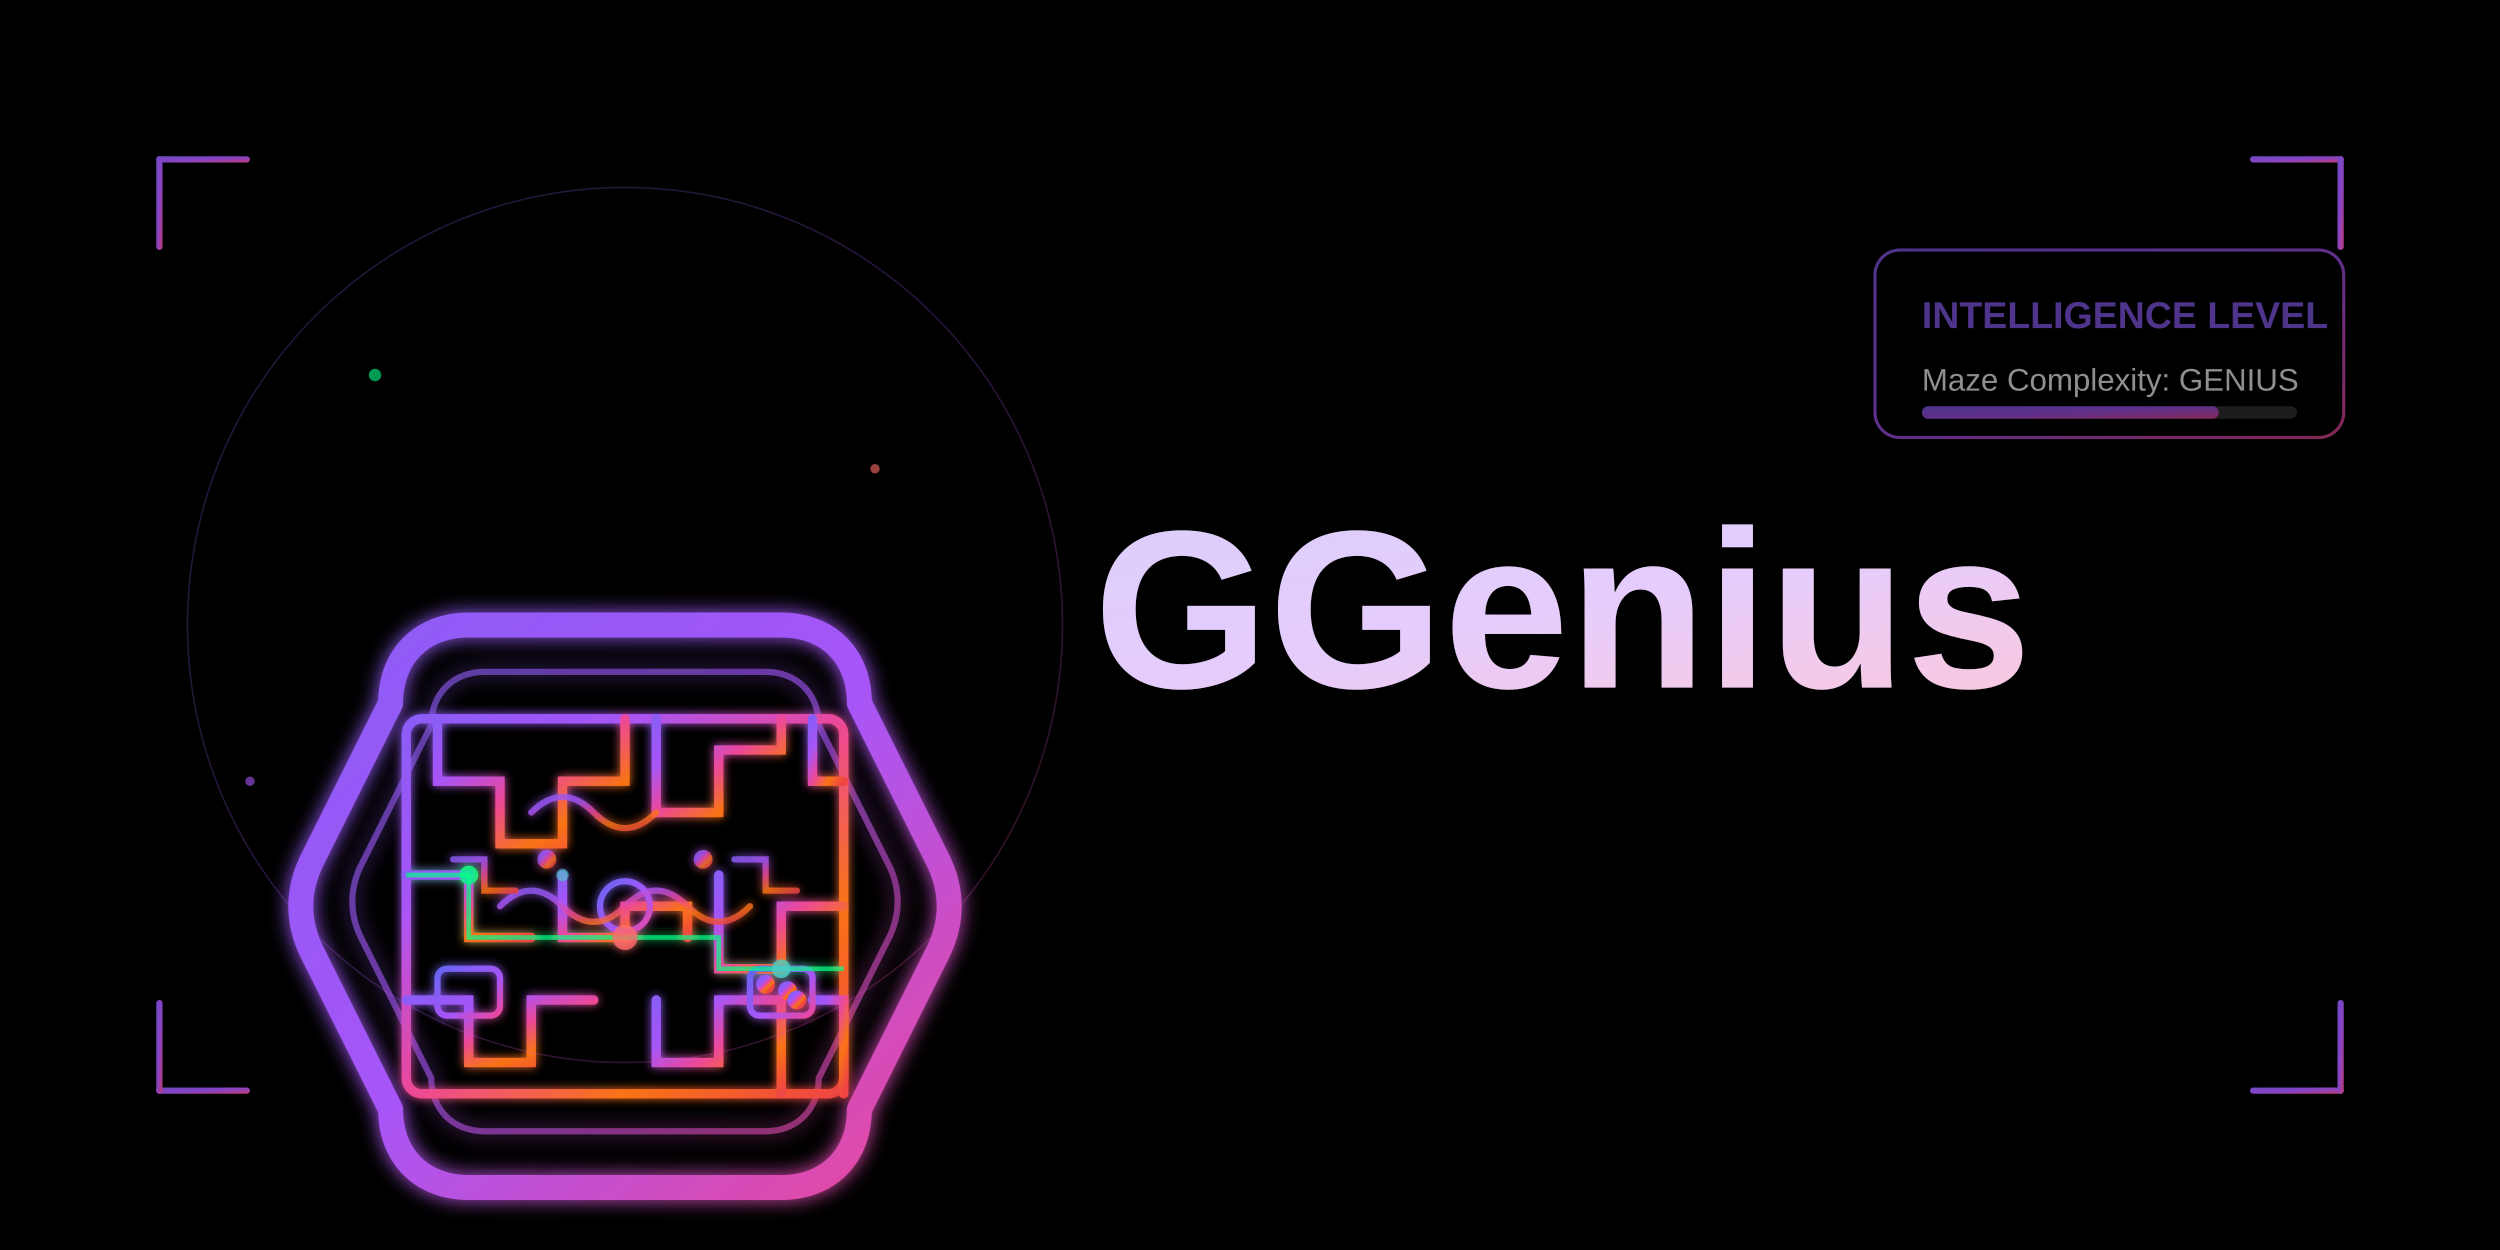
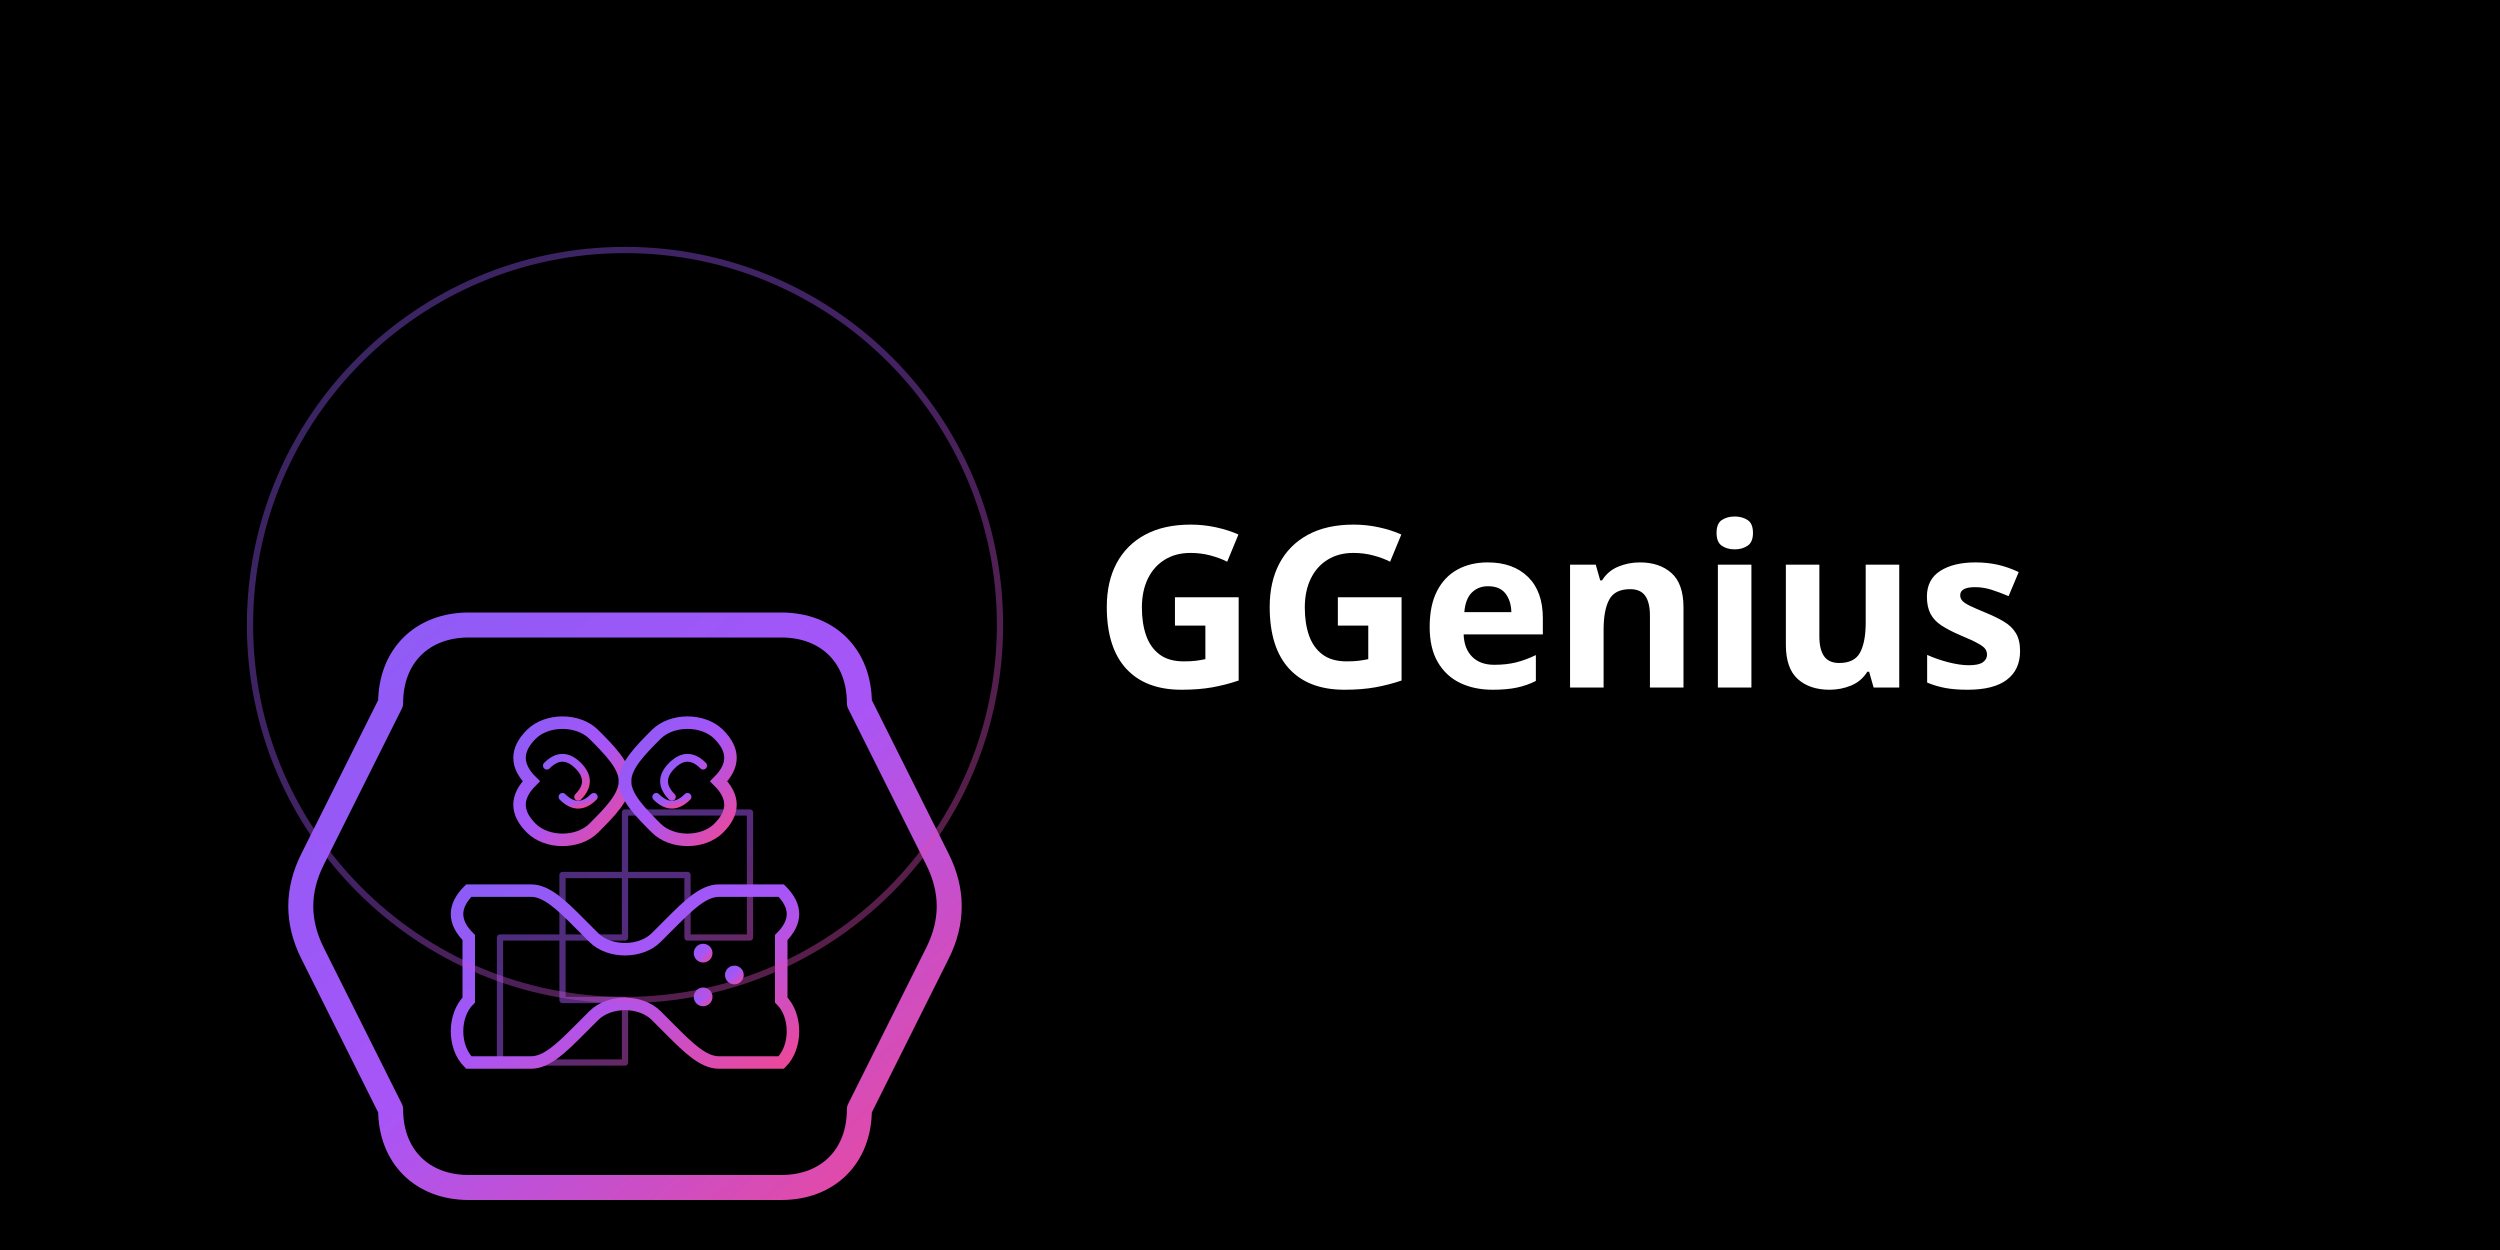
<svg xmlns="http://www.w3.org/2000/svg" width="800" height="400" viewBox="0 0 800 400">
  <defs>
    <linearGradient id="ggenius-gradient" x1="0%" y1="0%" x2="100%" y2="100%">
-       <stop offset="0%" stop-color="#8B5CF6">
-         <animate attributeName="stop-color" values="#8B5CF6;#A855F7;#8B5CF6" dur="6s" repeatCount="indefinite" />
-       </stop>
+       <stop offset="0%" stop-color="#8B5CF6" />
      <stop offset="50%" stop-color="#A855F7" />
-       <stop offset="100%" stop-color="#EC4899">
-         <animate attributeName="stop-color" values="#EC4899;#F97316;#EC4899" dur="6s" repeatCount="indefinite" />
-       </stop>
-     </linearGradient>
-     <linearGradient id="maze-gradient" x1="0%" y1="0%" x2="100%" y2="100%">
-       <stop offset="0%" stop-color="#8B5CF6" />
-       <stop offset="25%" stop-color="#A855F7" />
-       <stop offset="50%" stop-color="#EC4899" />
-       <stop offset="75%" stop-color="#F97316" />
-       <stop offset="100%" stop-color="#EF4444" />
-     </linearGradient>
-     <linearGradient id="fusion-gradient" x1="0%" y1="0%" x2="100%" y2="100%">
-       <stop offset="0%" stop-color="#6366F1" />
-       <stop offset="30%" stop-color="#8B5CF6" />
-       <stop offset="60%" stop-color="#A855F7" />
      <stop offset="100%" stop-color="#EC4899" />
    </linearGradient>
-     <filter id="intelligence-glow" x="-50%" y="-50%" width="200%" height="200%">
-       <feGaussianBlur stdDeviation="3" result="coloredBlur" />
-       <feMerge>
-         <feMergeNode in="coloredBlur" />
-         <feMergeNode in="SourceGraphic" />
-       </feMerge>
-     </filter>
-     <filter id="maze-glow" x="-20%" y="-20%" width="140%" height="140%">
-       <feGaussianBlur stdDeviation="1.5" result="coloredBlur" />
-       <feMerge>
-         <feMergeNode in="coloredBlur" />
-         <feMergeNode in="SourceGraphic" />
-       </feMerge>
-     </filter>
-     <filter id="subtle-shadow" x="-30%" y="-30%" width="160%" height="160%">
-       <feDropShadow dx="0" dy="2" stdDeviation="4" flood-color="#000000" flood-opacity="0.3" />
-     </filter>
  </defs>
  <rect width="800" height="400" fill="#000000" />
-   <g id="hexagon-frame" transform="translate(100, 200)" filter="url(#intelligence-glow)">
+   <g transform="translate(100, 200)">
    <path d="       M100,0       L150,0       C165,0 175,10 175,25       L200,75       C205,85 205,95 200,105       L175,155       C175,170 165,180 150,180       L100,180       L50,180       C35,180 25,170 25,155       L0,105       C-5,95 -5,85 0,75       L25,25       C25,10 35,0 50,0       L100,0       Z" fill="none" stroke="url(#ggenius-gradient)" stroke-width="8" stroke-linecap="round" stroke-linejoin="round" />
-     <path d="       M100,15       L145,15       C155,15 162,22 162,32       L185,78       C188,85 188,92 185,99       L162,145       C162,155 155,162 145,162       L100,162       L55,162       C45,162 38,155 38,145       L15,99       C12,92 12,85 15,78       L38,32       C38,22 45,15 55,15       L100,15       Z" fill="none" stroke="url(#ggenius-gradient)" stroke-width="2" opacity="0.6" />
  </g>
-   <g id="intelligence-maze" transform="translate(100, 200)" filter="url(#maze-glow)">
-     <rect x="30" y="30" width="140" height="120" fill="none" stroke="url(#maze-gradient)" stroke-width="3" rx="5" />
-     <g id="maze-outer" stroke="url(#maze-gradient)" stroke-width="3" fill="none" stroke-linecap="round">
-       <path d="M40,30 L40,50 L60,50 L60,70 L80,70 L80,50 L100,50 L100,30" />
-       <path d="M110,30 L110,60 L130,60 L130,40 L150,40 L150,30" />
-       <path d="M160,30 L160,50 L170,50" />
-       <path d="M30,80 L50,80 L50,100 L70,100" />
-       <path d="M80,80 L80,100 L100,100 L100,90 L120,90 L120,100" />
-       <path d="M130,80 L130,110 L150,110 L150,90 L170,90" />
-       <circle cx="100" cy="90" r="8" stroke="url(#fusion-gradient)" stroke-width="2" fill="none">
-         <animate attributeName="r" values="8;12;8" dur="3s" repeatCount="indefinite" />
-         <animate attributeName="opacity" values="0.7;1;0.7" dur="3s" repeatCount="indefinite" />
-       </circle>
-       <path d="M30,120 L50,120 L50,140 L70,140 L70,120 L90,120" />
-       <path d="M110,120 L110,140 L130,140 L130,120 L150,120 L150,150" />
-       <path d="M160,120 L170,120 L170,150" />
-       <g id="left-controller">
-         <rect x="40" y="110" width="20" height="15" rx="3" stroke="url(#fusion-gradient)" stroke-width="2" fill="none" />
-         <line x1="45" y1="117" x2="55" y2="117" stroke="url(#fusion-gradient)" stroke-width="2" />
-         <line x1="50" y1="112" x2="50" y2="122" stroke="url(#fusion-gradient)" stroke-width="2" />
-       </g>
-       <g id="right-controller">
-         <rect x="140" y="110" width="20" height="15" rx="3" stroke="url(#fusion-gradient)" stroke-width="2" fill="none" />
-         <circle cx="145" cy="115" r="1.5" fill="url(#fusion-gradient)" />
-         <circle cx="152" cy="117" r="1.5" fill="url(#fusion-gradient)" />
-         <circle cx="155" cy="120" r="1.5" fill="url(#fusion-gradient)" />
-       </g>
-     </g>
-     <g id="maze-inner" stroke="url(#maze-gradient)" stroke-width="2" fill="none" stroke-linecap="round" opacity="0.8">
-       <path d="M70,60 Q80,50 90,60 Q100,70 110,60">
-         <animate attributeName="d" values="M70,60 Q80,50 90,60 Q100,70 110,60;M70,60 Q80,70 90,60 Q100,50 110,60;M70,60 Q80,50 90,60 Q100,70 110,60" dur="4s" repeatCount="indefinite" />
-       </path>
-       <path d="M60,90 Q70,80 80,90 Q90,100 100,90 Q110,80 120,90 Q130,100 140,90" />
-       <path d="M45,75 L55,75 L55,85 L65,85" />
-       <path d="M135,75 L145,75 L145,85 L155,85" />
-       <circle cx="75" cy="75" r="2" fill="url(#maze-gradient)">
-         <animate attributeName="opacity" values="0.5;1;0.5" dur="2s" repeatCount="indefinite" />
-       </circle>
-       <circle cx="125" cy="75" r="2" fill="url(#maze-gradient)">
-         <animate attributeName="opacity" values="1;0.5;1" dur="2s" repeatCount="indefinite" />
-       </circle>
-     </g>
-     <g id="solution-path" stroke="#00FF88" stroke-width="1.5" fill="none" opacity="0.7">
-       <path d="M30,80 L50,80 L50,100 L70,100 L80,100 L100,100 L120,100 L130,100 L130,110 L150,110 L170,110">
-         <animate attributeName="stroke-dasharray" values="0,1000;200,1000;0,1000" dur="8s" repeatCount="indefinite" />
-         <animate attributeName="opacity" values="0.7;1;0.7" dur="4s" repeatCount="indefinite" />
-       </path>
-     </g>
-     <g id="intelligence-nodes">
-       <circle cx="50" cy="80" r="3" fill="#00FF88" opacity="0.8">
-         <animate attributeName="opacity" values="0.8;1;0.8" dur="2.5s" repeatCount="indefinite" />
-       </circle>
-       <circle cx="100" cy="100" r="4" fill="#FF6B6B" opacity="0.8">
-         <animate attributeName="opacity" values="0.8;1;0.8" dur="3s" repeatCount="indefinite" />
-       </circle>
-       <circle cx="150" cy="110" r="3" fill="#4ECDC4" opacity="0.8">
-         <animate attributeName="opacity" values="0.8;1;0.8" dur="2.2s" repeatCount="indefinite" />
-       </circle>
-     </g>
+   <g transform="translate(100, 200)">
+     <path d="       M100,60       L140,60       L140,100       L120,100       L120,80       L80,80       L80,120       L100,120       L100,140       L60,140       L60,100       L100,100       L100,60       Z" fill="none" stroke="url(#ggenius-gradient)" stroke-width="2" stroke-linecap="round" stroke-linejoin="round" opacity="0.5" />
  </g>
-   <g id="ggenius-text" transform="translate(350, 200)" filter="url(#subtle-shadow)">
-     <text x="0" y="20" font-family="Arial, sans-serif" font-size="72" font-weight="bold" fill="#FFFFFF" text-anchor="start">GGenius</text>
-     <text x="0" y="20" font-family="Arial, sans-serif" font-size="72" font-weight="bold" fill="url(#ggenius-gradient)" text-anchor="start" opacity="0.3">GGenius</text>
+   <g transform="translate(100, 200)">
+     <path d="       M70,50 C65,45 65,40 70,35       C75,30 85,30 90,35       C95,40 100,45 100,50       C100,55 95,60 90,65       C85,70 75,70 70,65       C65,60 65,55 70,50 Z" fill="none" stroke="url(#ggenius-gradient)" stroke-width="4" stroke-linecap="round" />
+     <path d="       M130,50 C135,45 135,40 130,35       C125,30 115,30 110,35       C105,40 100,45 100,50       C100,55 105,60 110,65       C115,70 125,70 130,65       C135,60 135,55 130,50 Z" fill="none" stroke="url(#ggenius-gradient)" stroke-width="4" stroke-linecap="round" />
+     <line x1="100" y1="35" x2="100" y2="65" stroke="url(#ggenius-gradient)" stroke-width="3" stroke-linecap="round" />
+     <path d="M75,45 Q80,40 85,45 Q90,50 85,55" fill="none" stroke="url(#ggenius-gradient)" stroke-width="2.5" stroke-linecap="round" />
+     <path d="M80,55 Q85,60 90,55" fill="none" stroke="url(#ggenius-gradient)" stroke-width="2.5" stroke-linecap="round" />
+     <path d="M125,45 Q120,40 115,45 Q110,50 115,55" fill="none" stroke="url(#ggenius-gradient)" stroke-width="2.5" stroke-linecap="round" />
+     <path d="M120,55 Q115,60 110,55" fill="none" stroke="url(#ggenius-gradient)" stroke-width="2.5" stroke-linecap="round" />
  </g>
-   <g id="intelligence-indicators" opacity="0.6">
-     <circle cx="200" cy="200" r="140" fill="none" stroke="url(#ggenius-gradient)" stroke-width="0.5" opacity="0.4">
-       <animate attributeName="r" values="140;150;140" dur="5s" repeatCount="indefinite" />
-       <animate attributeName="opacity" values="0.4;0.7;0.4" dur="5s" repeatCount="indefinite" />
-     </circle>
-     <g id="excellence-points">
-       <circle cx="120" cy="120" r="2" fill="#00FF88">
-         <animate attributeName="opacity" values="0.5;1;0.5" dur="3s" repeatCount="indefinite" />
-       </circle>
-       <circle cx="280" cy="150" r="1.5" fill="#FF6B6B">
-         <animate attributeName="opacity" values="0.4;0.9;0.4" dur="2.5s" repeatCount="indefinite" />
-       </circle>
-       <circle cx="180" cy="280" r="2" fill="#4ECDC4">
-         <animate attributeName="opacity" values="0.6;1;0.6" dur="3.5s" repeatCount="indefinite" />
-       </circle>
-       <circle cx="80" cy="250" r="1.5" fill="#A855F7">
-         <animate attributeName="opacity" values="0.3;0.8;0.3" dur="2.8s" repeatCount="indefinite" />
-       </circle>
-     </g>
+   <g transform="translate(100, 200)">
+     <path d="       M50,100 C45,95 45,90 50,85       L70,85 C75,85 80,90 85,95       L90,100 C95,105 105,105 110,100       L115,95 C120,90 125,85 130,85       L150,85 C155,90 155,95 150,100       L150,120 C155,125 155,135 150,140       L130,140 C125,140 120,135 115,130       L110,125 C105,120 95,120 90,125       L85,130 C80,135 75,140 70,140       L50,140 C45,135 45,125 50,120       L50,100 Z" fill="none" stroke="url(#ggenius-gradient)" stroke-width="4" stroke-linecap="round" />
+     <line x1="65" y1="112" x2="85" y2="112" stroke="url(#ggenius-gradient)" stroke-width="4" stroke-linecap="round" />
+     <line x1="75" y1="102" x2="75" y2="122" stroke="url(#ggenius-gradient)" stroke-width="4" stroke-linecap="round" />
+     <circle cx="125" cy="105" r="3" fill="url(#ggenius-gradient)" />
+     <circle cx="135" cy="112" r="3" fill="url(#ggenius-gradient)" />
+     <circle cx="125" cy="119" r="3" fill="url(#ggenius-gradient)" />
  </g>
-   <g id="brand-accents" opacity="0.8">
-     <rect x="50" y="50" width="30" height="2" rx="1" fill="url(#ggenius-gradient)" />
-     <rect x="50" y="50" width="2" height="30" rx="1" fill="url(#ggenius-gradient)" />
-     <rect x="720" y="50" width="30" height="2" rx="1" fill="url(#ggenius-gradient)" />
-     <rect x="748" y="50" width="2" height="30" rx="1" fill="url(#ggenius-gradient)" />
-     <rect x="50" y="348" width="30" height="2" rx="1" fill="url(#ggenius-gradient)" />
-     <rect x="50" y="320" width="2" height="30" rx="1" fill="url(#ggenius-gradient)" />
-     <rect x="720" y="348" width="30" height="2" rx="1" fill="url(#ggenius-gradient)" />
-     <rect x="748" y="320" width="2" height="30" rx="1" fill="url(#ggenius-gradient)" />
-     <g id="info-panel" opacity="0.7">
-       <rect x="600" y="80" width="150" height="60" rx="8" fill="rgba(0,0,0,0.4)" stroke="url(#ggenius-gradient)" stroke-width="1" />
-       <text x="615" y="105" fill="#8B5CF6" font-family="Arial" font-size="12" font-weight="bold">
-         INTELLIGENCE LEVEL
-       </text>
-       <text x="615" y="125" fill="#FFFFFF" font-family="Arial" font-size="10">
-         Maze Complexity: GENIUS
-       </text>
-       <rect x="615" y="130" width="120" height="4" rx="2" fill="rgba(255,255,255,0.2)" />
-       <rect x="615" y="130" width="95" height="4" rx="2" fill="url(#ggenius-gradient)">
-         <animate attributeName="width" values="95;120;95" dur="4s" repeatCount="indefinite" />
-       </rect>
-     </g>
+   <g transform="translate(350, 200)">
+     <text x="0" y="20" font-family="Montserrat, sans-serif" font-size="72" font-weight="bold" fill="#FFFFFF" text-anchor="start">GGenius</text>
+   </g>
+   <g opacity="0.4">
+     <circle cx="200" cy="200" r="120" fill="none" stroke="url(#ggenius-gradient)" stroke-width="2" />
  </g>
</svg>
